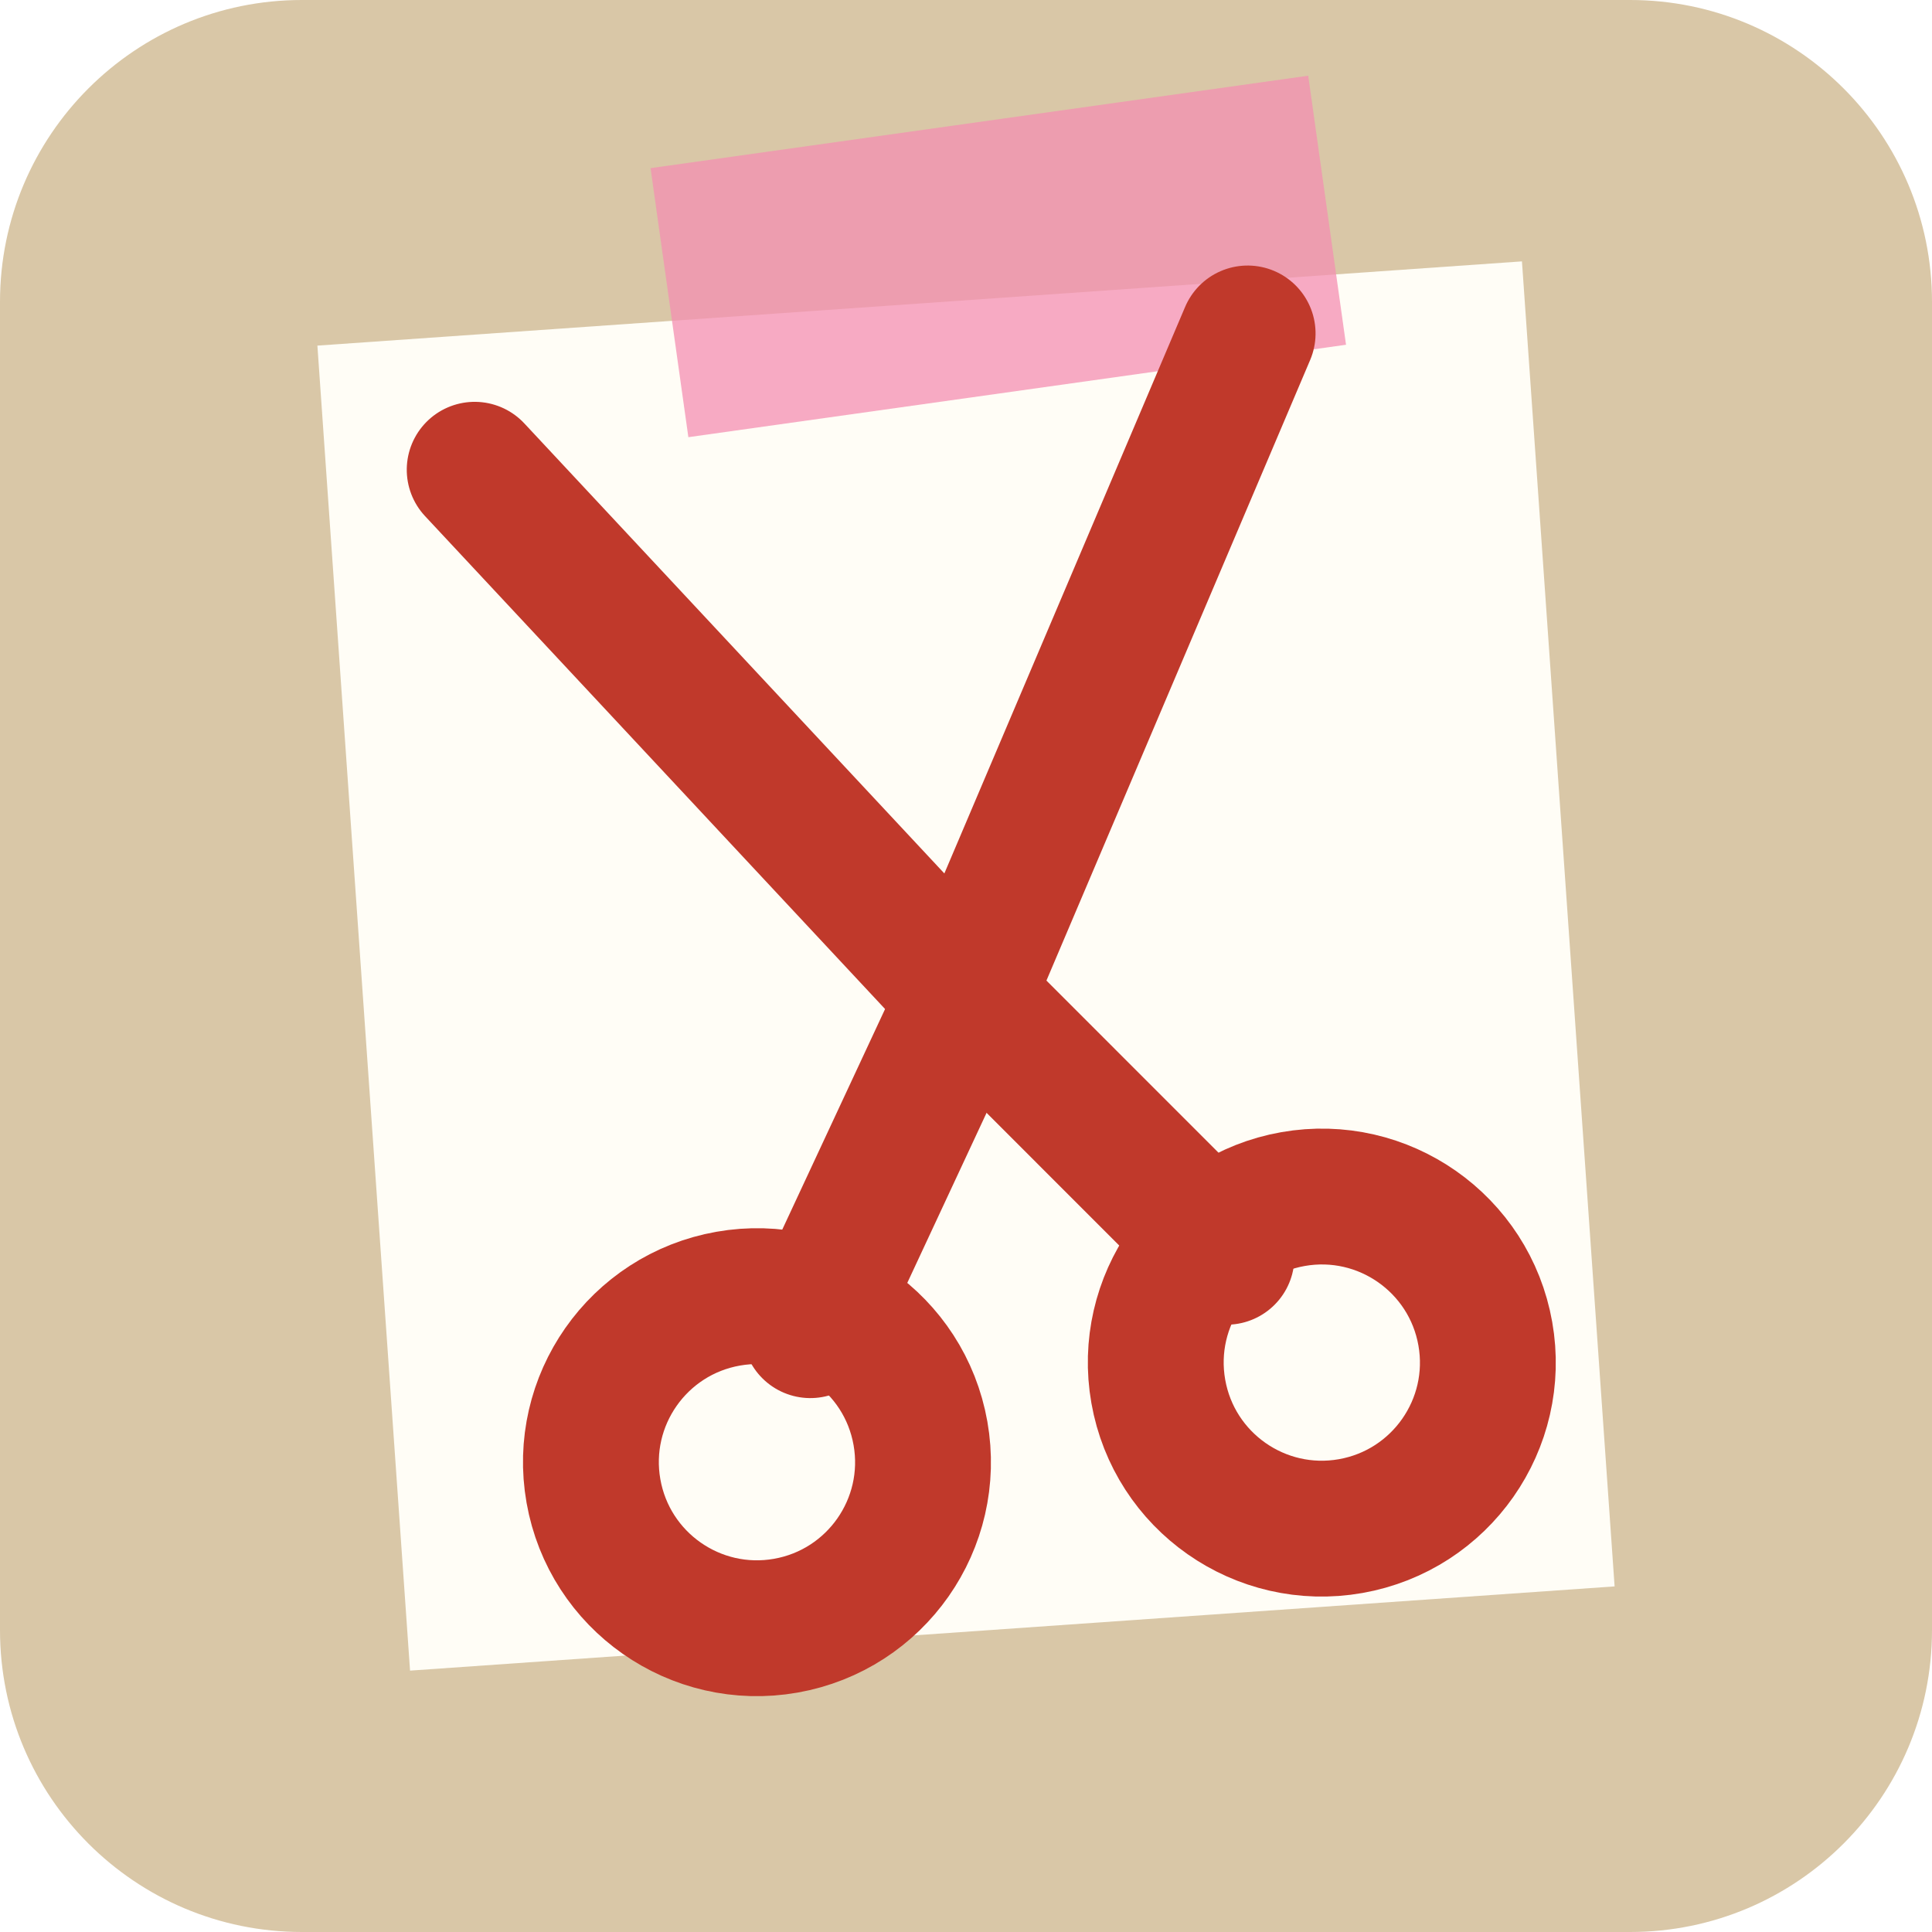
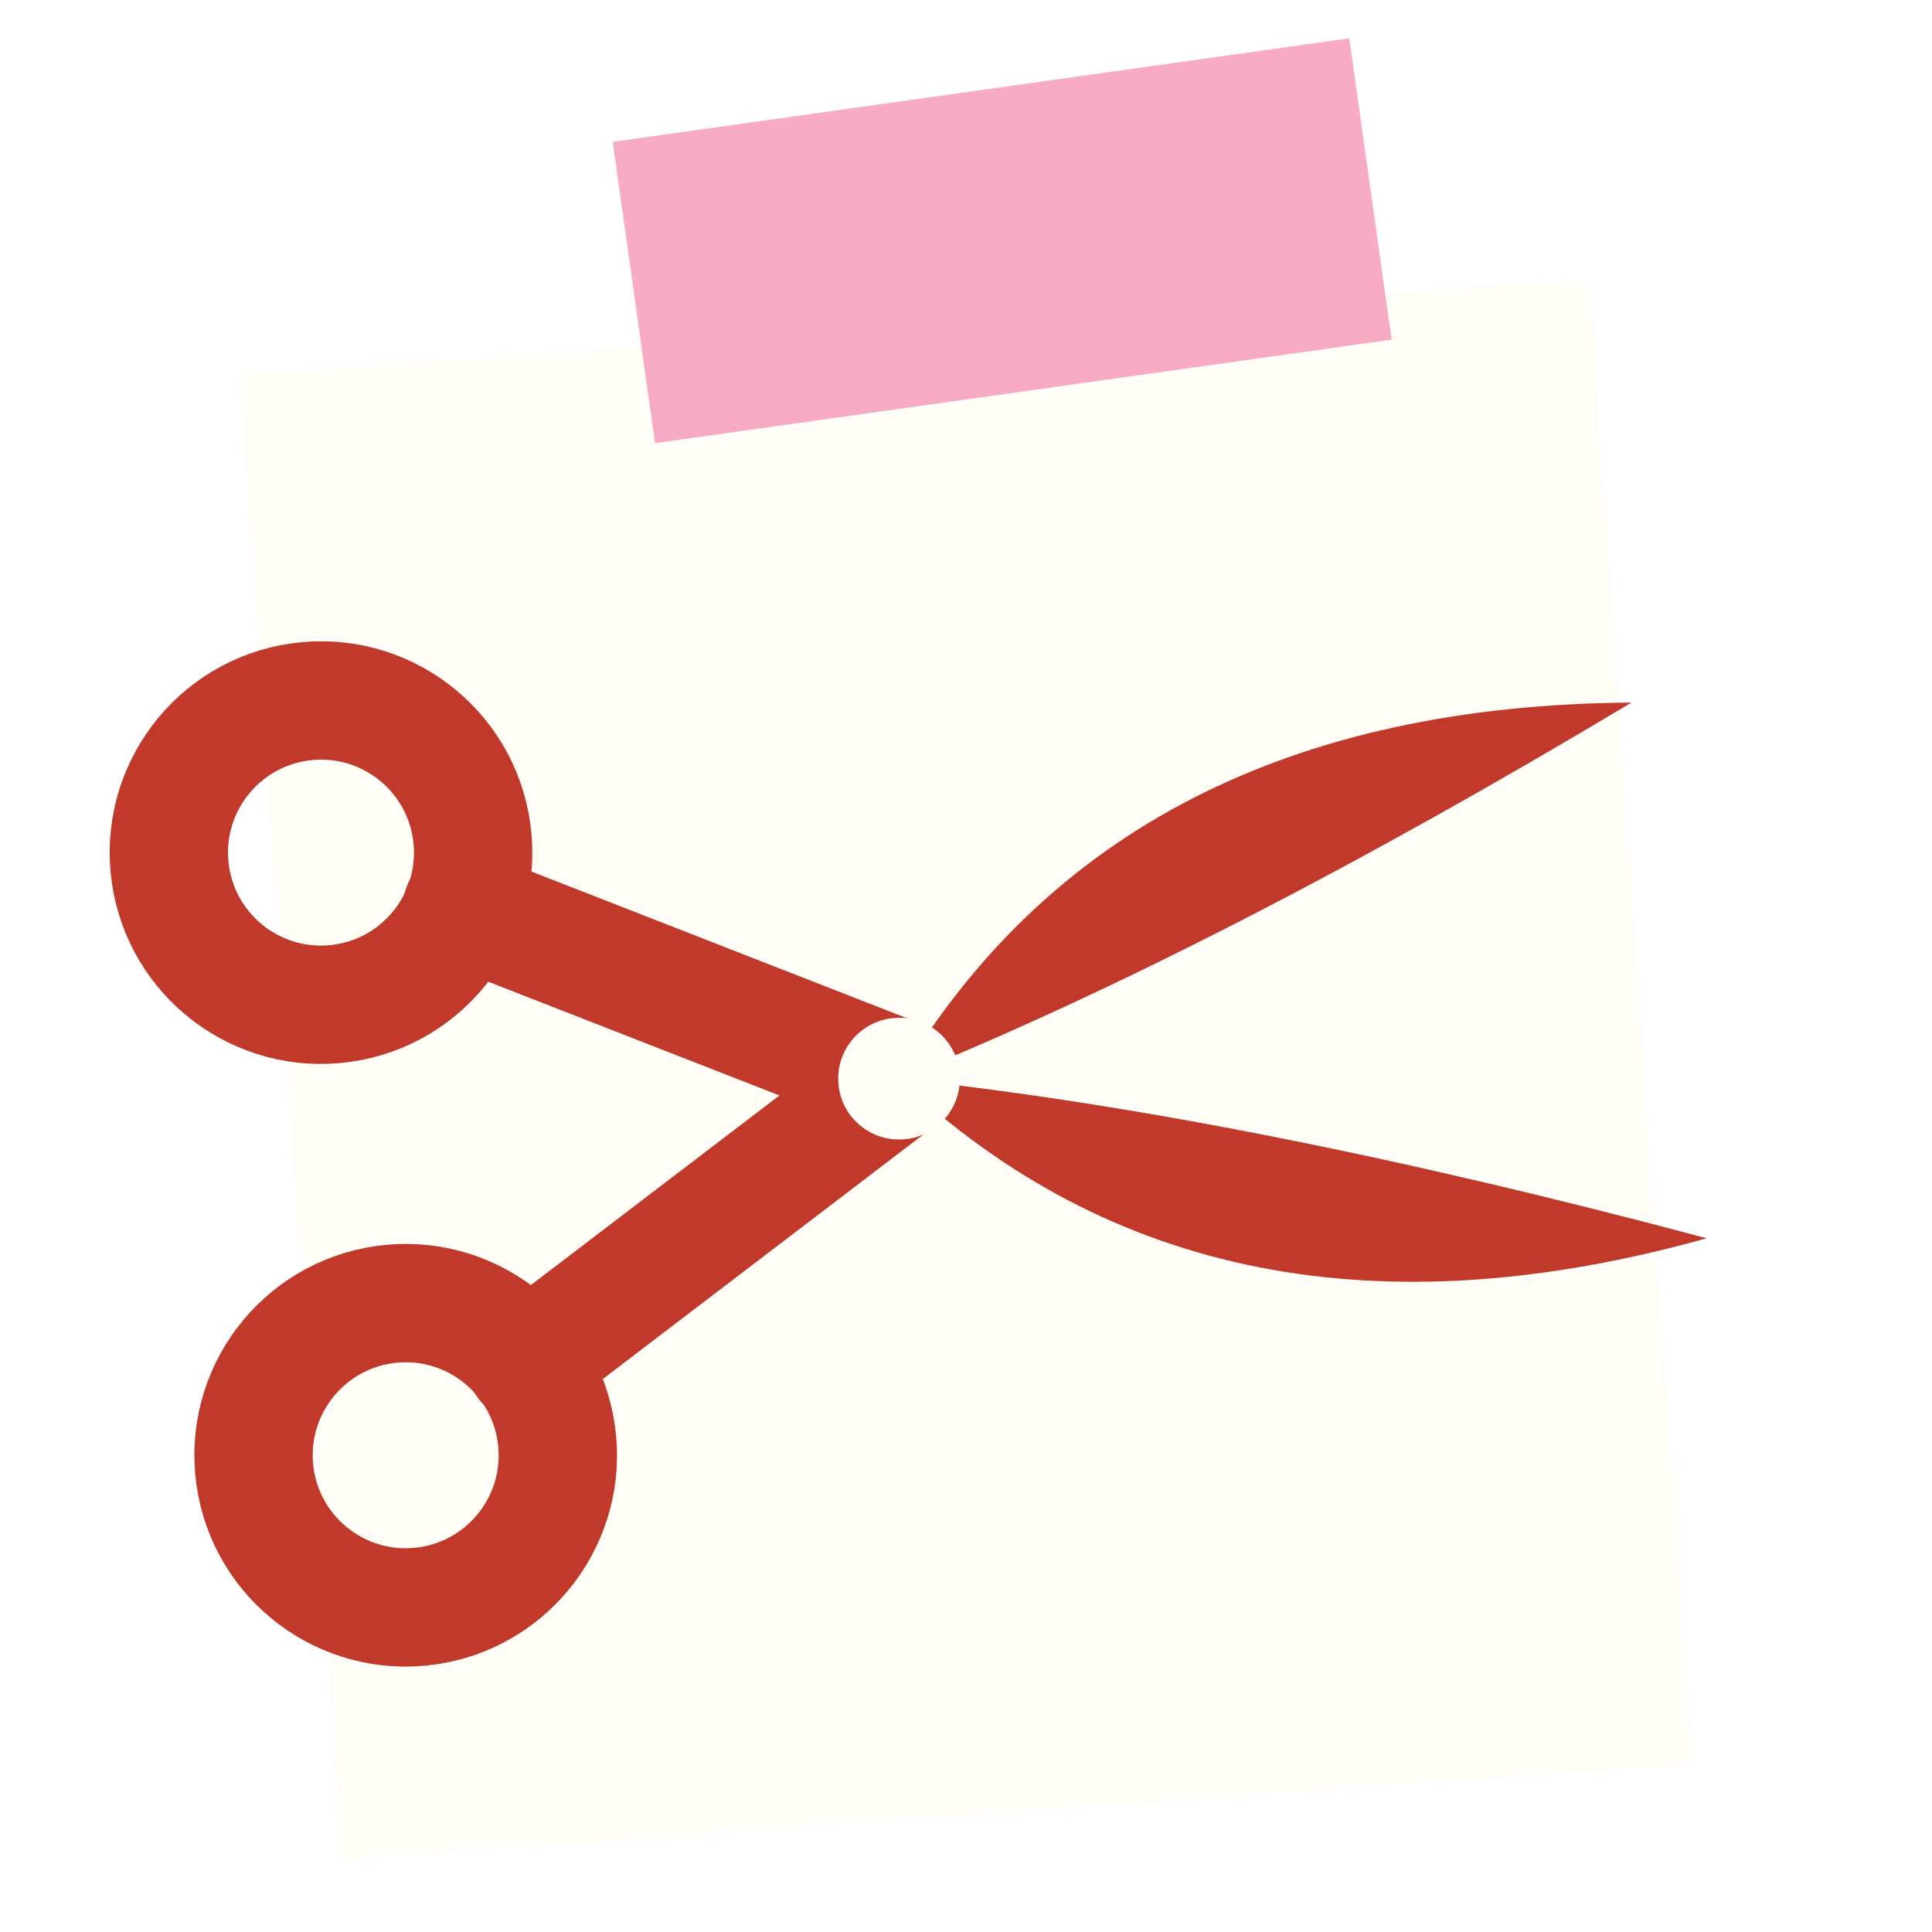
<svg xmlns="http://www.w3.org/2000/svg" viewBox="0 0 64 64">
-   <rect width="64" height="64" rx="10" fill="#d9c7a7" />
-   <rect x="12" y="10" width="40" height="44" fill="#fffdf6" transform="rotate(-4 32 32)" />
-   <rect x="22" y="4" width="22" height="9" fill="#f48fb1" opacity="0.75" transform="rotate(-8 33 8)" />
-   <g stroke="#c0392b" stroke-width="4.5" stroke-linecap="round" fill="none" transform="rotate(-10 32 33)">
-     <line x1="32" y1="33" x2="45" y2="13" />
-     <line x1="32" y1="33" x2="19" y2="13" />
-     <line x1="32" y1="33" x2="25" y2="43" />
-     <line x1="32" y1="33" x2="39" y2="43" />
-     <circle cx="22.5" cy="47" r="5.5" />
-     <circle cx="41.5" cy="47" r="5.5" />
-     <circle cx="32" cy="33" r="2.5" fill="#c0392b" stroke="none" />
+   <g transform="translate(32 31.5) scale(1.12) translate(-32 -28.5)">
+     <rect x="12" y="10" width="40" height="44" fill="#fffdf6" transform="rotate(-4 32 32)" />
+     <g transform="rotate(-8 32 32)">
+       <path d="M30 32 Q38 22 53 24 Q40 29.5 30 32 Z" fill="#c0392b" />
+       <path d="M30 32 Q38 42 53 40 Q40 34.5 30 32 Z" fill="#c0392b" />
+       <g stroke="#c0392b" stroke-width="3.5" stroke-linecap="round" fill="none">
+         <path d="M30 32 L17.9 38.8" />
+         <path d="M30 32 L17.9 25.2" />
+         <circle cx="14" cy="41" r="4.5" />
+         <circle cx="14" cy="23" r="4.5" />
+       </g>
+       <circle cx="30" cy="32" r="1.8" fill="#fffdf6" />
+     </g>
+     <rect x="22" y="3" width="22" height="9" fill="#f48fb1" opacity="0.75" transform="rotate(-8 33 7)" />
  </g>
</svg>
